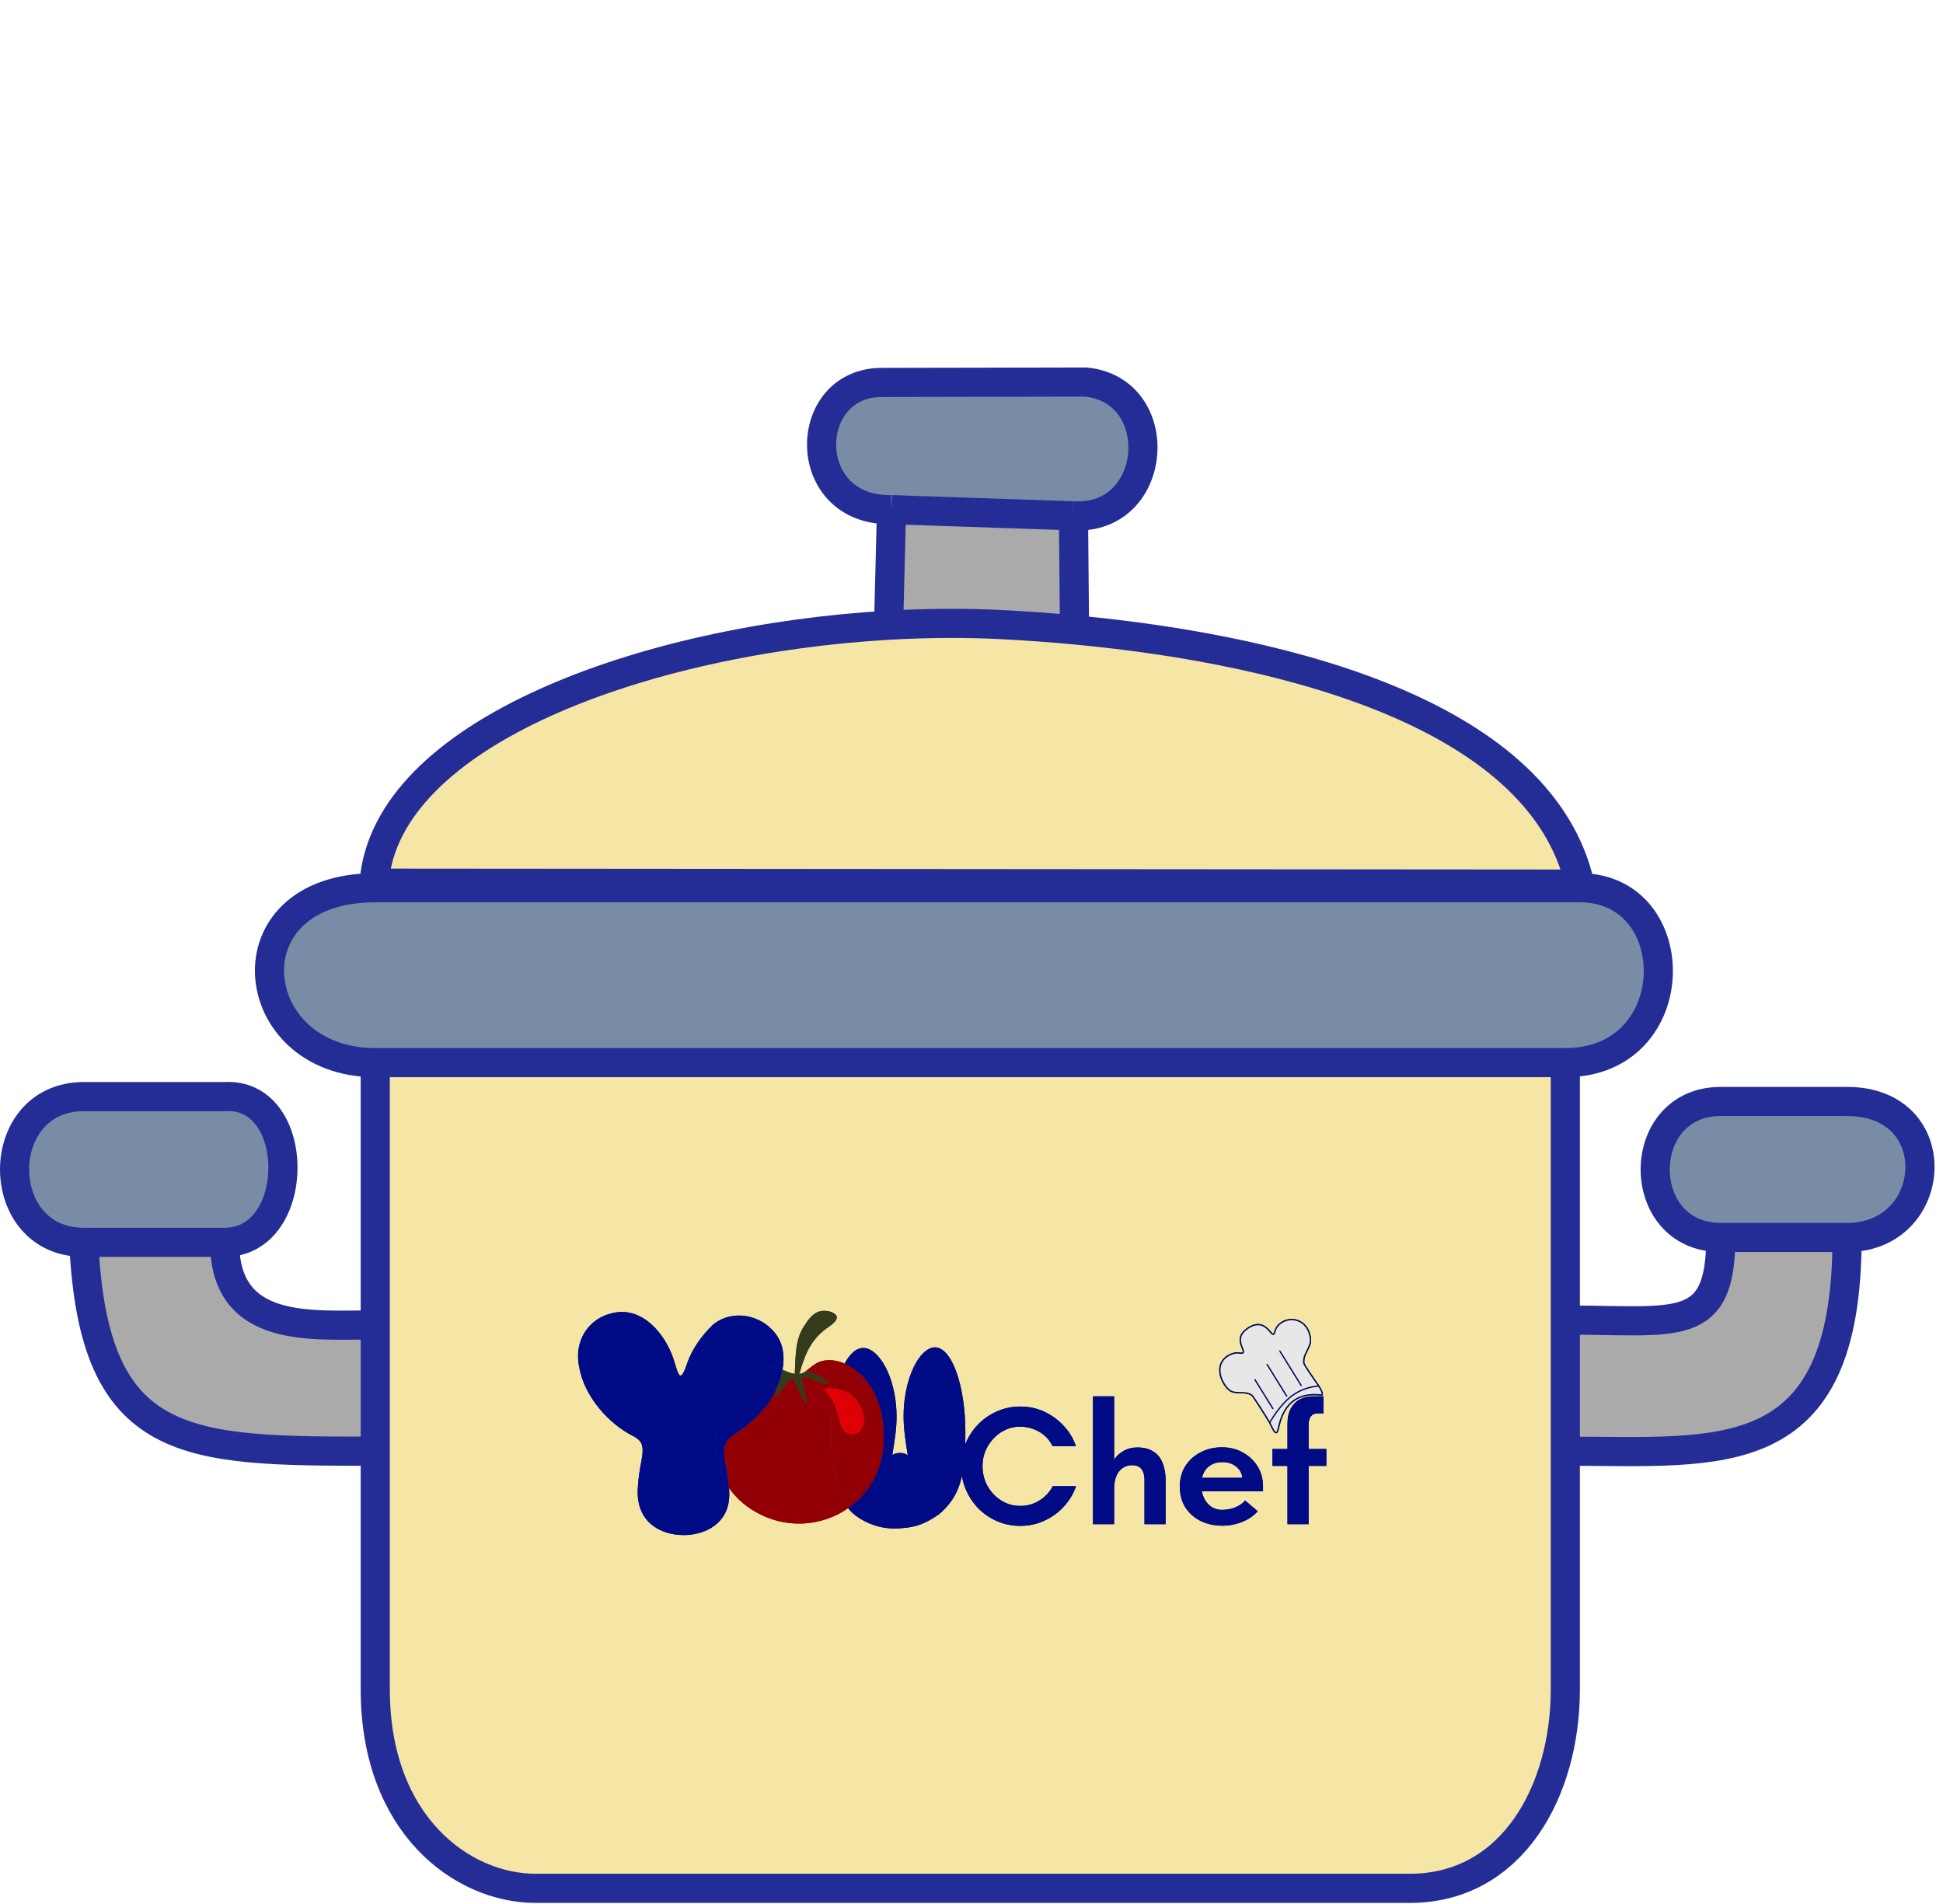
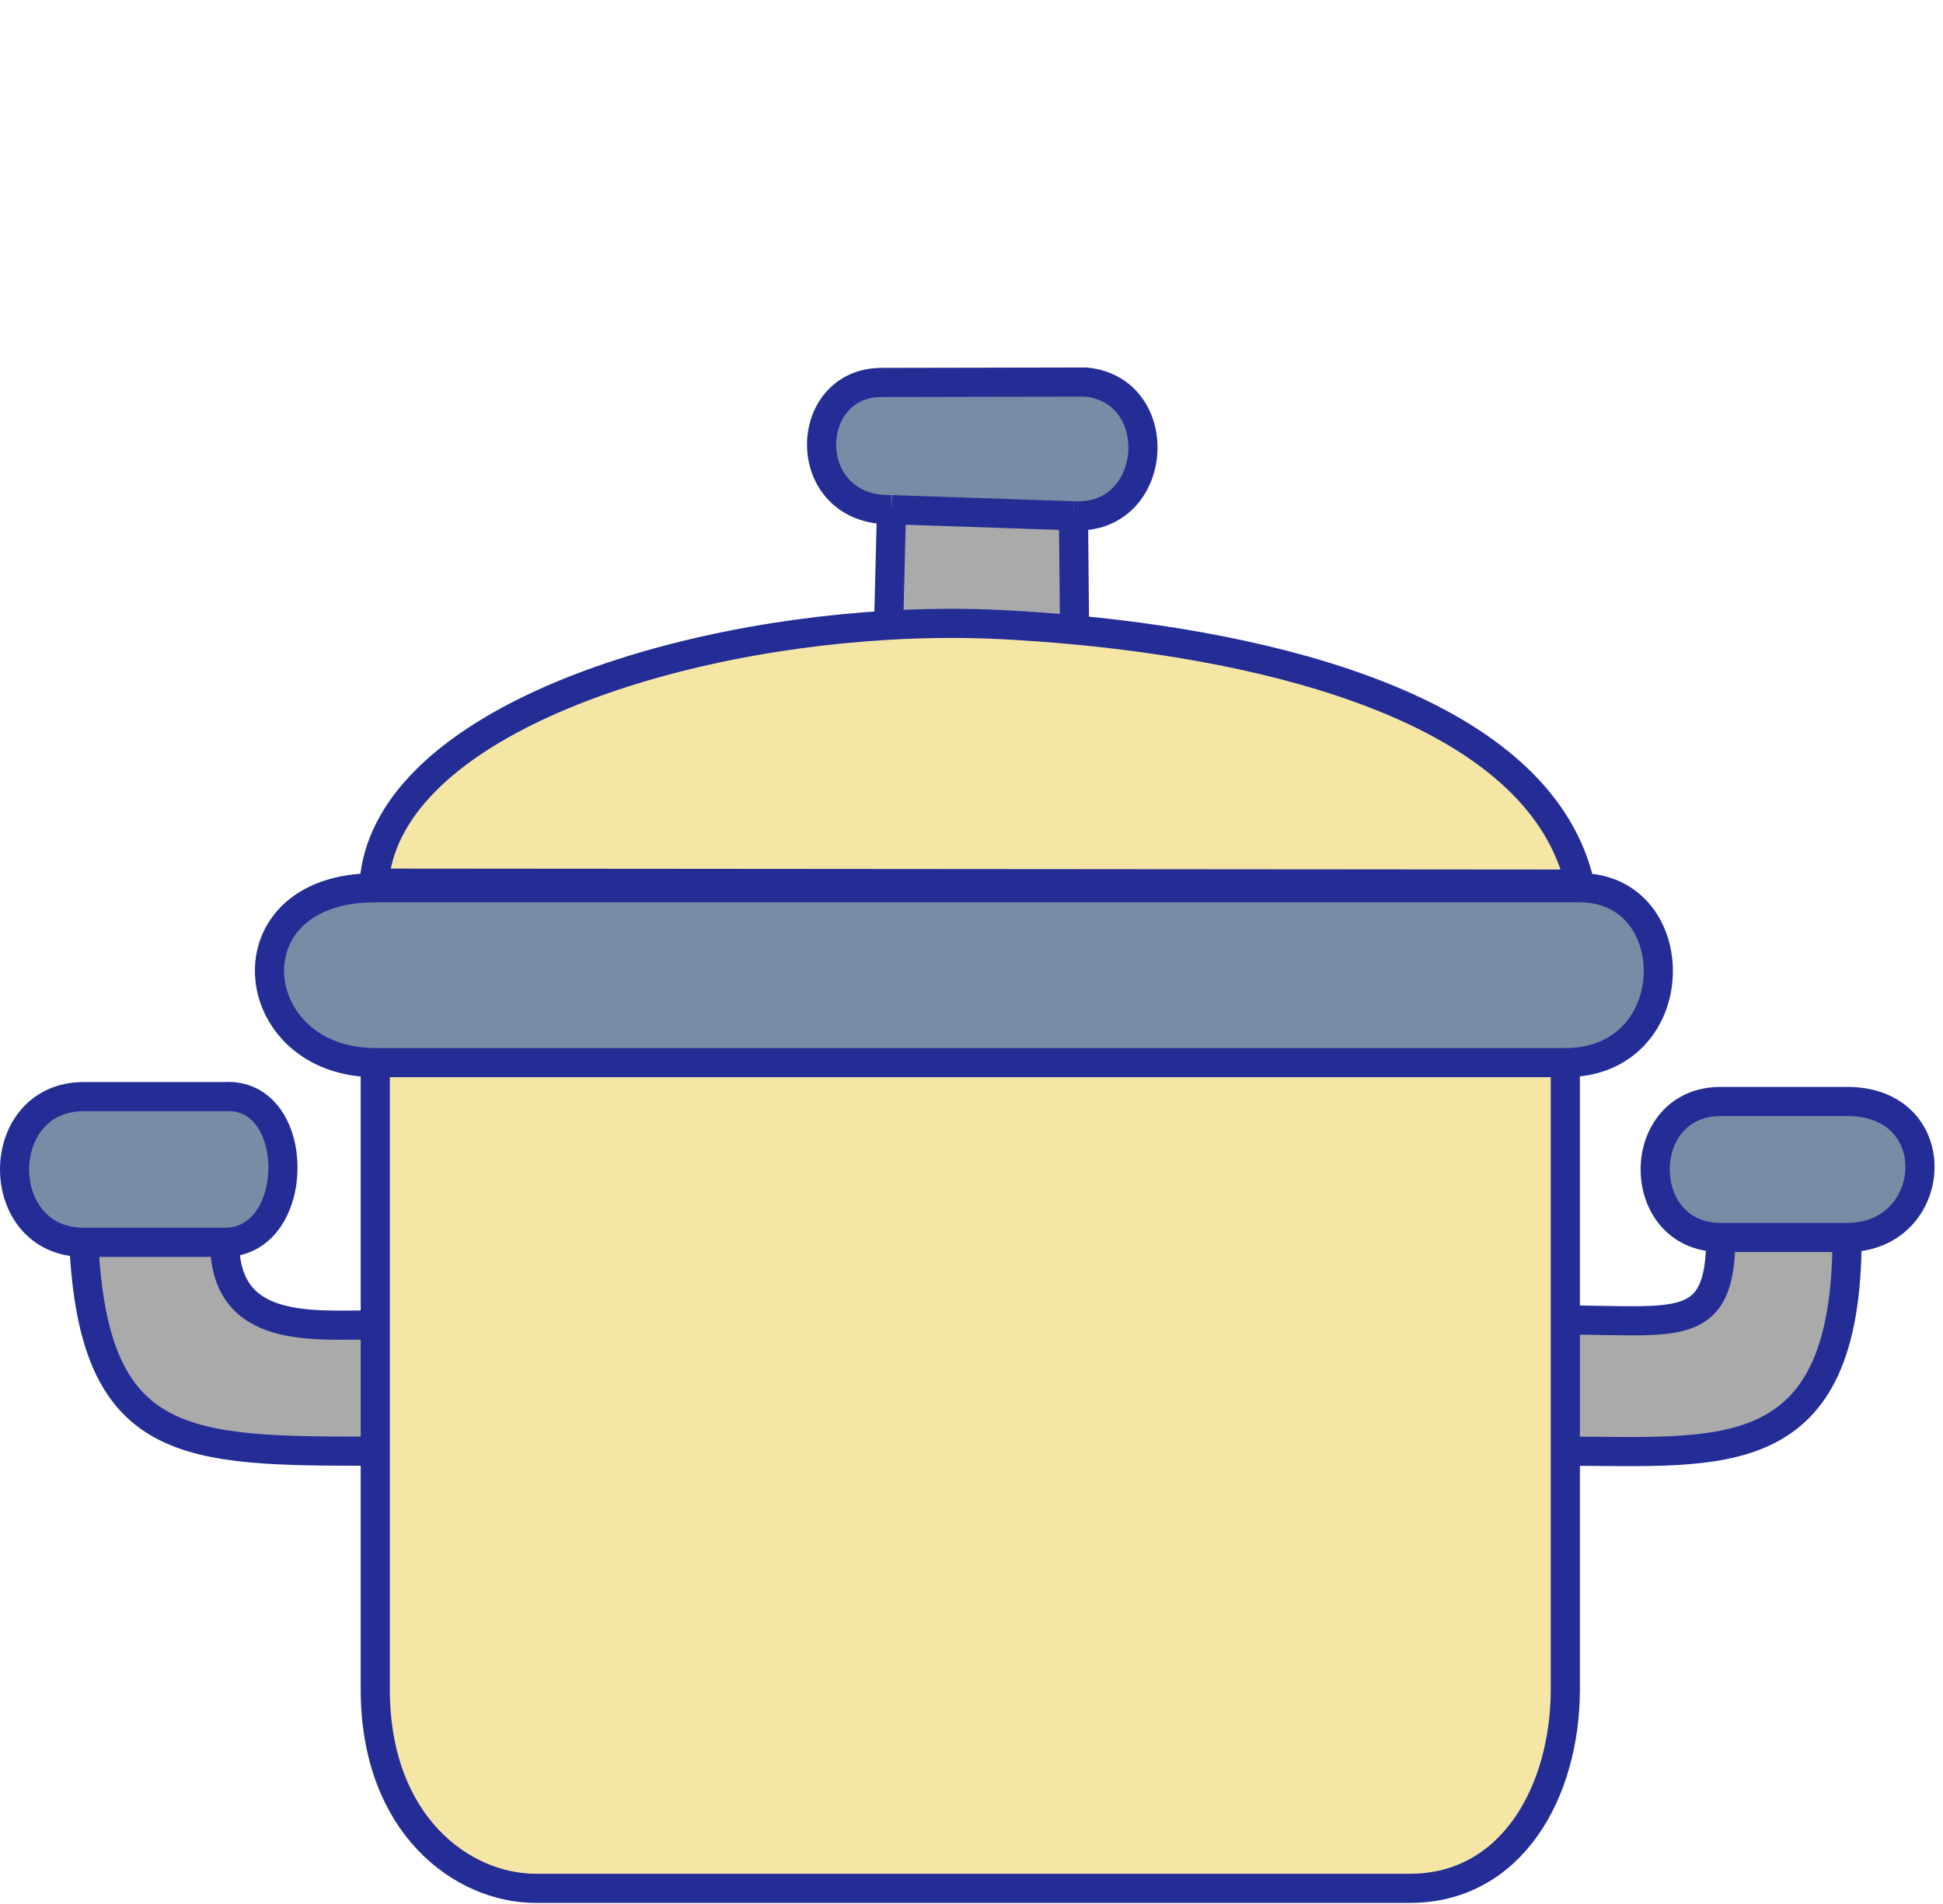
<svg xmlns="http://www.w3.org/2000/svg" width="200" height="196" viewBox="0 0 200 196" fill="none">
-   <path d="M161.125 109.387H38.626V136.387V149.387V173.887C38.626 187.887 47.625 194.387 55.126 194.387H145.126C155.652 194.387 161.125 184.386 161.125 173.887V149.387V135.887V109.387Z" fill="#F6E6A5" />
-   <path d="M38.505 90.913L162.613 91.01C158.717 74.03 133.679 66.996 110.605 64.84C108.124 64.608 105.666 64.432 103.259 64.307C99.451 64.108 95.482 64.129 91.467 64.36C66.462 65.8 39.651 75.391 38.505 90.913Z" fill="#F6E6A5" />
-   <path d="M162.626 91.387H38.626C23.126 91.387 25.126 109.387 38.626 109.387H161.125C173.625 109.387 173.626 91.387 162.626 91.387Z" fill="#F6E6A5" />
-   <path d="M162.626 91.387H38.626C23.126 91.387 25.126 109.387 38.626 109.387H161.125C173.625 109.387 173.626 91.387 162.626 91.387Z" fill="#788CA5" />
-   <path d="M23.126 112.887H8.626C-0.875 112.887 -0.875 127.887 8.626 127.887H23.126C31.125 127.887 31.125 112.387 23.126 112.887Z" fill="#788CA5" />
-   <path d="M177.126 113.387C168.125 113.387 168.125 127.387 177.126 127.387H190.125C199.625 127.387 200.625 113.387 190.125 113.387H177.126Z" fill="#788CA5" />
-   <path d="M91.767 52.464L110.498 53.099C119.33 53.586 120.239 40.163 111.766 39.328L90.903 39.368C82.419 39.241 82.217 52.674 91.767 52.464Z" fill="#788CA5" />
-   <path d="M8.626 127.887C9.625 149.387 19.125 149.387 38.626 149.387V136.387C32.125 136.387 23.126 137.387 23.126 127.887H8.626Z" fill="#AAAAAA" />
-   <path d="M177.126 127.387C177.126 137.387 172.625 135.887 161.125 135.887V149.387C177.126 149.387 190.125 151.387 190.125 127.387H177.126Z" fill="#AAAAAA" />
-   <path d="M91.467 64.36C95.482 64.129 99.451 64.108 103.259 64.307C105.666 64.432 108.124 64.608 110.605 64.84L110.498 53.099L91.767 52.464L91.467 64.36Z" fill="#AAAAAA" />
-   <path d="M38.626 109.387C25.126 109.387 23.126 91.387 38.626 91.387H162.626C173.626 91.387 173.625 109.387 161.125 109.387M38.626 109.387H161.125M38.626 109.387V136.387M161.125 109.387V135.887M145.126 194.387C155.652 194.387 161.125 184.386 161.125 173.887V149.387M145.126 194.387C120.125 194.387 91.625 194.387 55.126 194.387M145.126 194.387H55.126M55.126 194.387C47.625 194.387 38.626 187.887 38.626 173.887V149.387M8.626 127.887C9.625 149.387 19.125 149.387 38.626 149.387M8.626 127.887C14.288 127.887 23.126 127.887 23.126 127.887M8.626 127.887C-0.875 127.887 -0.875 112.887 8.626 112.887H23.126C31.125 112.387 31.125 127.887 23.126 127.887M8.626 127.887H23.126M38.626 149.387V136.387M23.126 127.887C23.126 137.387 32.125 136.387 38.626 136.387M161.125 135.887C172.625 135.887 177.126 137.387 177.126 127.387M161.125 135.887V149.387M177.126 127.387C168.125 127.387 168.125 113.387 177.126 113.387H190.125C200.625 113.387 199.625 127.387 190.125 127.387M177.126 127.387H190.125M190.125 127.387C190.125 151.387 177.126 149.387 161.125 149.387M91.467 64.36C95.482 64.129 99.451 64.108 103.259 64.307C105.666 64.432 108.124 64.608 110.605 64.84M91.467 64.36C66.462 65.8 39.651 75.391 38.505 90.913L162.613 91.01C158.717 74.03 133.679 66.996 110.605 64.84M91.467 64.36L91.767 52.464M91.767 52.464L110.498 53.099M91.767 52.464C82.217 52.674 82.419 39.241 90.903 39.368L111.766 39.328C120.239 40.163 119.33 53.586 110.498 53.099M110.498 53.099L110.605 64.84" stroke="#242D96" stroke-width="3" />
-   <path d="M134.199 140.288C134.117 139.247 135.029 138.734 134.876 137.701C134.59 135.769 132.748 135.418 131.721 136.293C131.109 136.815 131.28 137.421 131.014 137.359C130.747 137.296 130.113 135.72 128.573 136.649C126.829 137.701 128.193 138.88 127.966 139.249C127.852 139.434 127.415 139.091 126.655 139.435C125.051 140.159 125.443 141.958 126.391 142.963C127.07 143.684 128.005 143.082 128.844 143.609C128.981 143.695 130.157 145.539 130.697 146.451C130.697 146.451 131.739 144.547 133.096 143.609C134.453 142.67 135.751 142.69 135.751 142.69C135.166 141.83 134.218 140.532 134.199 140.288Z" fill="#E7E7E7" />
-   <path d="M131.52 147.274C131.721 146.588 132.108 143.108 136.044 143.609C136.182 143.626 136.079 143.172 135.751 142.69C135.751 142.69 134.453 142.67 133.096 143.609C131.739 144.547 130.697 146.451 130.697 146.451C130.879 146.758 131.318 147.959 131.52 147.274Z" fill="#E7E7E7" />
-   <path d="M130.697 146.451C130.157 145.539 128.981 143.695 128.844 143.609C128.005 143.082 127.07 143.684 126.391 142.963C125.443 141.958 125.051 140.159 126.655 139.435C127.415 139.091 127.852 139.434 127.966 139.249C128.193 138.88 126.829 137.701 128.573 136.649C130.113 135.72 130.747 137.296 131.014 137.359C131.28 137.421 131.109 136.815 131.721 136.293C132.748 135.418 134.59 135.769 134.876 137.701C135.029 138.734 134.117 139.247 134.199 140.288C134.218 140.532 135.166 141.83 135.751 142.69M130.697 146.451C130.879 146.758 131.318 147.959 131.52 147.274C131.721 146.588 132.108 143.108 136.044 143.609C136.182 143.626 136.079 143.172 135.751 142.69M130.697 146.451C130.697 146.451 131.739 144.547 133.096 143.609C134.453 142.67 135.751 142.69 135.751 142.69M129.179 142.033L131.018 144.998M130.427 140.46L132.445 143.714M131.737 139.077L133.934 142.619" stroke="#040B5A" stroke-width="0.137" stroke-linecap="round" />
-   <path d="M87.761 140.822C90.246 142.444 91.078 145.603 90.97 148.398V148.423C90.871 151.388 89.405 153.782 87.303 155.248C87.156 155.043 87.015 154.809 86.882 154.548C86.066 152.954 85.535 150.396 85.535 147.512C85.535 146.386 85.616 145.309 85.763 144.319C85.997 144.775 86.165 145.273 86.301 145.765C86.461 146.307 86.508 146.774 86.797 147.168C87.164 147.657 87.98 147.832 88.435 147.358C88.939 146.908 89.05 145.998 88.778 145.299C88.465 144.46 87.963 143.659 87.119 143.311C86.781 143.159 86.39 143.044 86.018 142.969C86.254 141.946 86.567 141.061 86.938 140.37C87.228 140.496 87.507 140.651 87.761 140.822Z" fill="#920006" />
-   <path d="M88.778 145.299C89.05 145.998 88.939 146.909 88.435 147.358C87.98 147.832 87.164 147.658 86.797 147.168C86.509 146.774 86.461 146.308 86.302 145.766C86.165 145.273 85.997 144.775 85.764 144.32C85.834 143.848 85.918 143.398 86.018 142.97C86.39 143.045 86.781 143.159 87.119 143.312C87.964 143.66 88.465 144.461 88.778 145.299Z" fill="#DF0006" />
-   <path d="M87.303 155.249C89.404 153.783 90.871 151.388 90.968 148.424V148.399C91.078 145.604 90.246 142.444 87.761 140.822C87.507 140.651 87.228 140.497 86.938 140.371C87.48 139.356 88.143 138.76 88.859 138.76C90.696 138.76 92.77 142.71 92.183 147.513C92.099 148.21 91.986 148.984 91.847 149.774C92.17 149.583 92.434 149.57 92.64 149.57C92.976 149.57 93.086 149.583 93.44 149.809C93.302 148.985 93.191 148.177 93.107 147.45C92.555 142.648 94.508 138.697 96.238 138.697C97.967 138.697 99.369 142.616 99.369 147.45C99.369 151.818 98.887 153.99 96.631 155.898C94.831 157.136 93.823 157.248 92.457 157.333C90.731 157.44 89.174 156.835 88.115 156.045C87.85 155.848 87.616 155.632 87.418 155.402H87.417C87.378 155.354 87.341 155.303 87.303 155.25V155.249Z" fill="#000B85" />
-   <path d="M86.102 135.455C86.371 136.065 85.022 136.683 84.657 137.086C83.305 138.211 82.735 139.793 82.282 141.429C82.127 141.452 81.97 141.449 81.811 141.429C81.908 139.762 81.806 137.985 82.75 136.548C83.154 135.908 83.627 135.189 84.395 134.987C84.919 134.855 85.802 134.973 86.102 135.455Z" fill="#343B1B" />
-   <path d="M85.901 142.947C85.94 142.955 85.978 142.962 86.018 142.97C85.919 143.398 85.834 143.848 85.764 144.32C85.67 144.134 85.565 143.954 85.447 143.786L85.433 143.766C85.239 143.469 84.737 143.076 84.945 142.904C85.212 142.807 85.573 142.904 85.901 142.947Z" fill="#DF0006" />
-   <path d="M79.88 137.361C80.637 138.389 80.782 139.694 80.549 141.001C79.255 140.504 78.222 140.384 76.937 141.436C75.215 142.899 74.191 145.207 73.819 147.374C73.431 149.471 73.905 151.519 75.046 153.166C75.117 154.11 75.046 155.023 74.597 155.855C73.501 157.831 70.839 158.377 68.779 157.811C66.399 157.138 65.43 155.285 65.674 152.883C65.722 152.162 65.837 151.357 65.998 150.527C66.126 149.886 66.284 148.933 65.943 148.456C65.768 148.178 65.473 147.987 65.126 147.801C62.857 146.673 60.195 143.944 59.625 140.755C59.054 138.13 60.477 135.718 63.136 135.151C66.146 134.487 68.483 137.34 69.337 139.931C69.788 141.316 69.961 142.646 70.713 140.391C71.232 138.887 72.209 137.502 73.375 136.379C75.354 134.741 78.355 135.293 79.88 137.361Z" fill="#000B85" />
-   <path d="M80.549 141.004C80.269 141.528 80.137 142.183 79.998 142.811C79.707 143.491 79.338 144.133 78.928 144.694C78.068 145.709 77.136 146.623 75.961 147.405C75.624 147.632 75.263 147.868 74.998 148.169C74.299 148.925 74.554 150.013 74.746 151.01C74.857 151.731 74.991 152.458 75.046 153.168C73.905 151.521 73.431 149.473 73.819 147.376C74.191 145.209 75.215 142.901 76.937 141.438C78.221 140.386 79.254 140.506 80.549 141.004Z" fill="#000B85" />
-   <path d="M79.998 142.81C80.137 142.182 80.269 141.527 80.548 141.003C80.44 141.614 80.248 142.226 79.998 142.81Z" fill="#000B85" />
-   <path d="M85.117 142.237C85.156 142.297 85.219 142.404 85.155 142.445C85.127 142.46 85.078 142.458 85.009 142.439C84.781 142.37 84.517 142.276 84.28 142.2C83.741 142.055 83.291 141.777 82.778 141.763C82.476 141.808 82.569 142.045 82.632 142.414C82.679 142.639 82.746 142.907 82.813 143.174C82.838 143.35 83.198 144.468 82.984 144.429C82.771 144.347 82.181 143.198 81.92 142.521C81.809 142.297 81.725 141.678 81.368 141.97C81.249 141.979 79.564 144.377 79.754 143.737C79.852 143.449 79.926 143.133 79.999 142.81C80.248 142.226 80.441 141.614 80.549 141.003C80.722 141.069 80.901 141.143 81.086 141.221C81.32 141.321 81.566 141.396 81.812 141.427C81.97 141.447 82.128 141.45 82.282 141.427C82.532 141.392 82.771 141.295 82.989 141.114C83.743 141.355 84.651 141.636 85.117 142.237Z" fill="#343B1B" />
-   <path d="M79.998 142.812C79.926 143.135 79.851 143.45 79.754 143.739C79.564 144.379 81.249 141.981 81.367 141.972C81.724 141.68 81.809 142.299 81.92 142.523C82.181 143.2 82.771 144.349 82.983 144.431C83.198 144.47 82.837 143.352 82.812 143.176C82.746 142.909 82.679 142.641 82.631 142.416C82.569 142.047 82.475 141.81 82.777 141.765C83.29 141.778 83.741 142.057 84.28 142.201C84.517 142.278 84.78 142.372 85.008 142.441C85.077 142.46 85.127 142.462 85.154 142.447C85.218 142.406 85.156 142.299 85.117 142.239C84.65 141.637 83.743 141.357 82.988 141.116C83.385 140.824 83.767 140.445 84.245 140.239C85.09 139.863 86.072 139.995 86.938 140.372C86.567 141.063 86.254 141.948 86.018 142.971C85.978 142.964 85.939 142.956 85.901 142.949C85.573 142.905 85.212 142.809 84.945 142.905C84.737 143.077 85.238 143.47 85.433 143.767L85.447 143.787C85.565 143.956 85.67 144.135 85.763 144.321C85.616 145.311 85.535 146.388 85.535 147.514C85.535 150.398 86.066 152.956 86.882 154.551C87.015 154.811 87.156 155.045 87.303 155.251C84.612 157.128 80.877 157.482 77.64 155.553C76.579 154.937 75.701 154.12 75.046 153.169C74.991 152.459 74.857 151.732 74.746 151.011C74.554 150.014 74.299 148.926 74.998 148.169C75.263 147.869 75.625 147.633 75.962 147.406C77.136 146.623 78.068 145.71 78.928 144.694C79.338 144.134 79.708 143.492 79.998 142.812Z" fill="#920006" />
-   <path d="M105.029 157.076C104.187 157.076 103.397 156.918 102.66 156.602C101.923 156.286 101.273 155.847 100.712 155.286C100.162 154.713 99.729 154.057 99.413 153.32C99.097 152.572 98.939 151.776 98.939 150.934C98.939 150.103 99.091 149.319 99.396 148.582C99.712 147.833 100.144 147.178 100.694 146.617C101.256 146.043 101.905 145.599 102.642 145.283C103.379 144.955 104.175 144.791 105.029 144.791C105.906 144.791 106.725 144.967 107.486 145.318C108.246 145.669 108.907 146.149 109.469 146.757C110.042 147.354 110.469 148.056 110.75 148.863H108.346C108.018 148.208 107.55 147.71 106.942 147.371C106.333 147.032 105.672 146.862 104.959 146.862C104.479 146.862 104.011 146.962 103.555 147.161C103.099 147.359 102.689 147.646 102.326 148.02C101.964 148.383 101.671 148.816 101.449 149.319C101.238 149.81 101.133 150.349 101.133 150.934C101.133 151.495 101.232 152.028 101.431 152.531C101.642 153.022 101.923 153.455 102.274 153.829C102.625 154.192 103.034 154.484 103.502 154.707C103.982 154.917 104.491 155.023 105.029 155.023C105.743 155.023 106.398 154.835 106.994 154.461C107.603 154.075 108.059 153.584 108.363 152.987H110.768C110.487 153.782 110.06 154.49 109.486 155.11C108.925 155.719 108.258 156.198 107.486 156.549C106.725 156.9 105.906 157.076 105.029 157.076ZM112.506 156.9V143.738H114.682V150.249C114.939 149.875 115.267 149.576 115.665 149.354C116.074 149.12 116.542 149.003 117.069 149.003C117.747 149.003 118.297 149.144 118.718 149.424C119.151 149.693 119.467 150.085 119.666 150.6C119.876 151.103 119.982 151.694 119.982 152.373V156.9H117.806V152.373C117.806 152.068 117.765 151.799 117.683 151.565C117.601 151.331 117.466 151.15 117.279 151.021C117.092 150.893 116.846 150.828 116.542 150.828C116.144 150.828 115.805 150.934 115.524 151.144C115.243 151.343 115.033 151.624 114.892 151.987C114.752 152.349 114.682 152.77 114.682 153.25V156.9H112.506ZM125.846 157.058C125.004 157.058 124.249 156.895 123.582 156.567C122.915 156.228 122.389 155.76 122.003 155.163C121.628 154.555 121.441 153.841 121.441 153.022C121.441 152.238 121.628 151.542 122.003 150.934C122.389 150.325 122.909 149.851 123.565 149.512C124.22 149.161 124.963 148.986 125.793 148.986C126.554 148.986 127.25 149.155 127.882 149.495C128.525 149.834 129.04 150.308 129.426 150.916C129.812 151.524 130.005 152.226 130.005 153.022V153.513H123.196V152.127H127.882C127.835 151.659 127.618 151.273 127.232 150.969C126.858 150.665 126.39 150.512 125.828 150.512C125.36 150.512 124.963 150.612 124.635 150.811C124.319 150.998 124.073 151.267 123.898 151.618C123.734 151.969 123.652 152.379 123.652 152.847C123.652 153.373 123.746 153.829 123.933 154.215C124.12 154.601 124.372 154.9 124.688 155.11C125.015 155.321 125.372 155.426 125.758 155.426C126.121 155.426 126.454 155.385 126.758 155.303C127.074 155.21 127.349 155.093 127.583 154.952C127.829 154.8 128.022 154.637 128.162 154.461L129.461 155.567C129.227 155.847 128.917 156.105 128.531 156.339C128.157 156.561 127.735 156.737 127.267 156.865C126.811 156.994 126.337 157.058 125.846 157.058ZM132.524 156.9V150.899H130.98V149.161H132.524V146.617C132.524 145.961 132.635 145.423 132.858 145.002C133.092 144.581 133.402 144.265 133.788 144.054C134.174 143.844 134.613 143.738 135.104 143.738H136.227V145.493H135.595C135.303 145.493 135.081 145.599 134.928 145.809C134.776 146.008 134.7 146.318 134.7 146.739V149.161H136.525V150.899H134.7V156.9H132.524Z" fill="#000B85" />
-   <path d="M134.199 140.288C134.117 139.247 135.029 138.734 134.876 137.701C134.59 135.769 132.748 135.418 131.721 136.293C131.109 136.815 131.28 137.421 131.014 137.359C130.747 137.296 130.113 135.72 128.573 136.649C126.829 137.701 128.193 138.88 127.966 139.249C127.852 139.434 127.415 139.091 126.655 139.435C125.051 140.159 125.443 141.958 126.391 142.963C127.07 143.684 128.005 143.082 128.844 143.609C128.981 143.695 130.157 145.539 130.697 146.451C130.697 146.451 131.739 144.547 133.096 143.609C134.453 142.67 135.751 142.69 135.751 142.69C135.166 141.83 134.218 140.532 134.199 140.288Z" fill="#E7E7E7" />
-   <path d="M131.52 147.274C131.721 146.588 132.108 143.108 136.044 143.609C136.182 143.626 136.079 143.172 135.751 142.69C135.751 142.69 134.453 142.67 133.096 143.609C131.739 144.547 130.697 146.451 130.697 146.451C130.879 146.758 131.318 147.959 131.52 147.274Z" fill="#E7E7E7" />
-   <path d="M130.697 146.451C130.157 145.539 128.981 143.695 128.844 143.609C128.005 143.082 127.07 143.684 126.391 142.963C125.443 141.958 125.051 140.159 126.655 139.435C127.415 139.091 127.852 139.434 127.966 139.249C128.193 138.88 126.829 137.701 128.573 136.649C130.113 135.72 130.747 137.296 131.014 137.359C131.28 137.421 131.109 136.815 131.721 136.293C132.748 135.418 134.59 135.769 134.876 137.701C135.029 138.734 134.117 139.247 134.199 140.288C134.218 140.532 135.166 141.83 135.751 142.69M130.697 146.451C130.879 146.758 131.318 147.959 131.52 147.274C131.721 146.588 132.108 143.108 136.044 143.609C136.182 143.626 136.079 143.172 135.751 142.69M130.697 146.451C130.697 146.451 131.739 144.547 133.096 143.609C134.453 142.67 135.751 142.69 135.751 142.69M129.179 142.033L131.018 144.998M130.427 140.46L132.445 143.714M131.737 139.077L133.934 142.619" stroke="#040B5A" stroke-width="0.137" stroke-linecap="round" />
-   <path d="M87.761 140.823C90.246 142.445 91.078 145.604 90.97 148.399V148.424C90.871 151.389 89.405 153.783 87.303 155.249C87.156 155.044 87.015 154.81 86.882 154.549C86.066 152.955 85.535 150.397 85.535 147.513C85.535 146.387 85.616 145.31 85.763 144.32C85.997 144.776 86.165 145.274 86.301 145.766C86.461 146.308 86.508 146.775 86.797 147.169C87.164 147.658 87.98 147.833 88.435 147.359C88.939 146.909 89.05 145.999 88.778 145.3C88.465 144.461 87.963 143.66 87.119 143.312C86.781 143.16 86.39 143.045 86.018 142.97C86.254 141.947 86.567 141.062 86.938 140.371C87.228 140.497 87.507 140.652 87.761 140.823Z" fill="#920006" />
-   <path d="M88.778 145.3C89.05 145.999 88.939 146.91 88.435 147.359C87.98 147.833 87.164 147.659 86.797 147.169C86.509 146.775 86.461 146.308 86.302 145.767C86.165 145.274 85.997 144.776 85.764 144.321C85.834 143.849 85.918 143.399 86.018 142.971C86.39 143.046 86.781 143.16 87.119 143.313C87.964 143.661 88.465 144.462 88.778 145.3Z" fill="#DF0006" />
-   <path d="M87.303 155.25C89.404 153.784 90.871 151.389 90.968 148.425V148.4C91.078 145.605 90.246 142.445 87.761 140.823C87.507 140.652 87.228 140.498 86.938 140.371C87.48 139.357 88.143 138.761 88.859 138.761C90.696 138.761 92.77 142.711 92.183 147.514C92.099 148.211 91.986 148.985 91.847 149.775C92.17 149.584 92.434 149.571 92.64 149.571C92.976 149.571 93.086 149.584 93.44 149.81C93.302 148.986 93.191 148.178 93.107 147.451C92.555 142.649 94.508 138.698 96.238 138.698C97.967 138.698 99.369 142.617 99.369 147.451C99.369 151.819 98.887 153.991 96.631 155.899C94.831 157.136 93.823 157.249 92.457 157.334C90.731 157.441 89.174 156.836 88.115 156.046C87.85 155.849 87.616 155.633 87.418 155.403H87.417C87.378 155.355 87.341 155.304 87.303 155.251V155.25Z" fill="#000B85" />
-   <path d="M86.102 135.456C86.371 136.066 85.022 136.684 84.657 137.087C83.305 138.212 82.735 139.794 82.282 141.43C82.127 141.453 81.97 141.45 81.811 141.43C81.908 139.763 81.806 137.986 82.75 136.549C83.154 135.909 83.627 135.19 84.395 134.988C84.919 134.856 85.802 134.974 86.102 135.456Z" fill="#343B1B" />
-   <path d="M85.901 142.948C85.94 142.956 85.978 142.963 86.018 142.971C85.919 143.399 85.834 143.849 85.764 144.321C85.67 144.135 85.565 143.955 85.447 143.787L85.433 143.767C85.239 143.47 84.737 143.077 84.945 142.905C85.212 142.808 85.573 142.905 85.901 142.948Z" fill="#DF0006" />
-   <path d="M79.88 137.362C80.637 138.39 80.782 139.695 80.549 141.002C79.255 140.505 78.222 140.385 76.937 141.437C75.215 142.9 74.191 145.208 73.819 147.375C73.431 149.471 73.905 151.52 75.046 153.167C75.117 154.111 75.046 155.024 74.597 155.856C73.501 157.832 70.839 158.378 68.779 157.812C66.399 157.139 65.43 155.286 65.674 152.884C65.722 152.163 65.837 151.358 65.998 150.528C66.126 149.887 66.284 148.934 65.943 148.457C65.768 148.179 65.473 147.988 65.126 147.802C62.857 146.674 60.195 143.945 59.625 140.756C59.054 138.131 60.477 135.719 63.136 135.152C66.146 134.488 68.483 137.341 69.337 139.932C69.788 141.317 69.961 142.647 70.713 140.391C71.232 138.888 72.209 137.503 73.375 136.38C75.354 134.742 78.355 135.294 79.88 137.362Z" fill="#000B85" />
-   <path d="M80.549 141.005C80.269 141.529 80.137 142.184 79.998 142.812C79.707 143.492 79.338 144.134 78.928 144.695C78.068 145.71 77.136 146.624 75.961 147.406C75.624 147.633 75.263 147.869 74.998 148.17C74.299 148.926 74.554 150.014 74.746 151.011C74.857 151.732 74.991 152.459 75.046 153.169C73.905 151.522 73.431 149.473 73.819 147.377C74.191 145.21 75.215 142.901 76.937 141.439C78.221 140.387 79.254 140.507 80.549 141.005Z" fill="#000B85" />
-   <path d="M79.998 142.811C80.137 142.183 80.269 141.528 80.548 141.004C80.44 141.615 80.248 142.227 79.998 142.811Z" fill="#000B85" />
-   <path d="M85.117 142.238C85.156 142.298 85.219 142.405 85.155 142.446C85.127 142.461 85.078 142.459 85.009 142.44C84.781 142.371 84.517 142.277 84.28 142.201C83.741 142.056 83.291 141.778 82.778 141.764C82.476 141.809 82.569 142.046 82.632 142.415C82.679 142.64 82.746 142.908 82.813 143.175C82.838 143.351 83.198 144.469 82.984 144.43C82.771 144.348 82.181 143.199 81.92 142.522C81.809 142.298 81.725 141.679 81.368 141.971C81.249 141.98 79.564 144.378 79.754 143.738C79.852 143.45 79.926 143.134 79.999 142.811C80.248 142.227 80.441 141.615 80.549 141.004C80.722 141.07 80.901 141.144 81.086 141.222C81.32 141.322 81.566 141.397 81.812 141.428C81.97 141.448 82.128 141.451 82.282 141.428C82.532 141.393 82.771 141.296 82.989 141.115C83.743 141.356 84.651 141.637 85.117 142.238Z" fill="#343B1B" />
-   <path d="M79.998 142.813C79.926 143.136 79.851 143.451 79.754 143.74C79.564 144.38 81.249 141.982 81.367 141.973C81.724 141.681 81.809 142.3 81.92 142.524C82.181 143.201 82.771 144.35 82.983 144.432C83.198 144.471 82.837 143.353 82.812 143.177C82.746 142.91 82.679 142.642 82.631 142.417C82.569 142.048 82.475 141.811 82.777 141.766C83.29 141.779 83.741 142.058 84.28 142.202C84.517 142.278 84.78 142.373 85.008 142.442C85.077 142.461 85.127 142.463 85.154 142.448C85.218 142.407 85.156 142.3 85.117 142.24C84.65 141.638 83.743 141.358 82.988 141.117C83.385 140.825 83.767 140.446 84.245 140.24C85.09 139.864 86.072 139.996 86.938 140.373C86.567 141.064 86.254 141.949 86.018 142.972C85.978 142.965 85.939 142.957 85.901 142.95C85.573 142.906 85.212 142.81 84.945 142.906C84.737 143.078 85.238 143.471 85.433 143.768L85.447 143.788C85.565 143.957 85.67 144.136 85.763 144.322C85.616 145.312 85.535 146.389 85.535 147.515C85.535 150.399 86.066 152.957 86.882 154.552C87.015 154.812 87.156 155.046 87.303 155.252C84.612 157.129 80.877 157.483 77.64 155.553C76.579 154.938 75.701 154.121 75.046 153.17C74.991 152.46 74.857 151.733 74.746 151.012C74.554 150.015 74.299 148.927 74.998 148.17C75.263 147.87 75.625 147.634 75.962 147.407C77.136 146.624 78.068 145.711 78.928 144.695C79.338 144.135 79.708 143.493 79.998 142.813Z" fill="#920006" />
-   <path d="M105.029 157.076C104.187 157.076 103.397 156.918 102.66 156.602C101.923 156.286 101.273 155.847 100.712 155.286C100.162 154.713 99.729 154.057 99.413 153.32C99.097 152.572 98.939 151.776 98.939 150.934C98.939 150.103 99.091 149.319 99.396 148.582C99.712 147.833 100.144 147.178 100.694 146.617C101.256 146.043 101.905 145.599 102.642 145.283C103.379 144.955 104.175 144.791 105.029 144.791C105.906 144.791 106.725 144.967 107.486 145.318C108.246 145.669 108.907 146.149 109.469 146.757C110.042 147.354 110.469 148.056 110.75 148.863H108.346C108.018 148.208 107.55 147.71 106.942 147.371C106.333 147.032 105.672 146.862 104.959 146.862C104.479 146.862 104.011 146.962 103.555 147.161C103.099 147.359 102.689 147.646 102.326 148.02C101.964 148.383 101.671 148.816 101.449 149.319C101.238 149.81 101.133 150.349 101.133 150.934C101.133 151.495 101.232 152.028 101.431 152.531C101.642 153.022 101.923 153.455 102.274 153.829C102.625 154.192 103.034 154.484 103.502 154.707C103.982 154.917 104.491 155.023 105.029 155.023C105.743 155.023 106.398 154.835 106.994 154.461C107.603 154.075 108.059 153.584 108.363 152.987H110.768C110.487 153.782 110.06 154.49 109.486 155.11C108.925 155.719 108.258 156.198 107.486 156.549C106.725 156.9 105.906 157.076 105.029 157.076ZM112.506 156.9V143.738H114.682V150.249C114.939 149.875 115.267 149.576 115.665 149.354C116.074 149.12 116.542 149.003 117.069 149.003C117.747 149.003 118.297 149.144 118.718 149.424C119.151 149.693 119.467 150.085 119.666 150.6C119.876 151.103 119.982 151.694 119.982 152.373V156.9H117.806V152.373C117.806 152.068 117.765 151.799 117.683 151.565C117.601 151.331 117.466 151.15 117.279 151.021C117.092 150.893 116.846 150.828 116.542 150.828C116.144 150.828 115.805 150.934 115.524 151.144C115.243 151.343 115.033 151.624 114.892 151.987C114.752 152.349 114.682 152.77 114.682 153.25V156.9H112.506ZM125.846 157.058C125.004 157.058 124.249 156.895 123.582 156.567C122.915 156.228 122.389 155.76 122.003 155.163C121.628 154.555 121.441 153.841 121.441 153.022C121.441 152.238 121.628 151.542 122.003 150.934C122.389 150.325 122.909 149.851 123.565 149.512C124.22 149.161 124.963 148.986 125.793 148.986C126.554 148.986 127.25 149.155 127.882 149.495C128.525 149.834 129.04 150.308 129.426 150.916C129.812 151.524 130.005 152.226 130.005 153.022V153.513H123.196V152.127H127.882C127.835 151.659 127.618 151.273 127.232 150.969C126.858 150.665 126.39 150.512 125.828 150.512C125.36 150.512 124.963 150.612 124.635 150.811C124.319 150.998 124.073 151.267 123.898 151.618C123.734 151.969 123.652 152.379 123.652 152.847C123.652 153.373 123.746 153.829 123.933 154.215C124.12 154.601 124.372 154.9 124.688 155.11C125.015 155.321 125.372 155.426 125.758 155.426C126.121 155.426 126.454 155.385 126.758 155.303C127.074 155.21 127.349 155.093 127.583 154.952C127.829 154.8 128.022 154.637 128.162 154.461L129.461 155.567C129.227 155.847 128.917 156.105 128.531 156.339C128.157 156.561 127.735 156.737 127.267 156.865C126.811 156.994 126.337 157.058 125.846 157.058ZM132.524 156.9V150.899H130.98V149.161H132.524V146.617C132.524 145.961 132.635 145.423 132.858 145.002C133.092 144.581 133.402 144.265 133.788 144.054C134.174 143.844 134.613 143.738 135.104 143.738H136.227V145.493H135.595C135.303 145.493 135.081 145.599 134.928 145.809C134.776 146.008 134.7 146.318 134.7 146.739V149.161H136.525V150.899H134.7V156.9H132.524Z" fill="#000B85" />
+   <path d="M161.125 109.386H38.626V136.387V149.386V173.886C38.626 187.886 47.625 194.386 55.126 194.386H145.126C155.652 194.386 161.125 184.386 161.125 173.886V149.386V135.886V109.386Z" fill="#F6E6A5" />
+   <path d="M38.505 90.913L162.613 91.01C158.717 74.029 133.679 66.996 110.605 64.839C108.124 64.607 105.666 64.432 103.259 64.306C99.451 64.108 95.482 64.129 91.467 64.36C66.462 65.799 39.651 75.391 38.505 90.913Z" fill="#F6E6A5" />
+   <path d="M162.626 91.386H38.626C23.126 91.386 25.126 109.386 38.626 109.386H161.125C173.625 109.386 173.626 91.386 162.626 91.386Z" fill="#F6E6A5" />
+   <path d="M162.626 91.386H38.626C23.126 91.386 25.126 109.386 38.626 109.386H161.125C173.625 109.386 173.626 91.386 162.626 91.386Z" fill="#788CA5" />
+   <path d="M23.126 112.886H8.626C-0.875 112.886 -0.875 127.886 8.626 127.886H23.126C31.125 127.886 31.125 112.386 23.126 112.886Z" fill="#788CA5" />
+   <path d="M177.126 113.386C168.125 113.386 168.125 127.386 177.126 127.386H190.125C199.625 127.386 200.625 113.386 190.125 113.386H177.126Z" fill="#788CA5" />
+   <path d="M91.767 52.464L110.498 53.099C119.33 53.585 120.239 40.162 111.766 39.328L90.903 39.368C82.419 39.24 82.217 52.674 91.767 52.464Z" fill="#788CA5" />
+   <path d="M8.626 127.886C9.625 149.386 19.125 149.386 38.626 149.386V136.387C32.125 136.387 23.126 137.386 23.126 127.886H8.626Z" fill="#AAAAAA" />
+   <path d="M177.126 127.386C177.126 137.386 172.625 135.886 161.125 135.886V149.386C177.126 149.386 190.125 151.386 190.125 127.386H177.126Z" fill="#AAAAAA" />
+   <path d="M91.467 64.36C95.482 64.129 99.451 64.108 103.259 64.306C105.666 64.432 108.124 64.607 110.605 64.839L110.498 53.099L91.767 52.464L91.467 64.36Z" fill="#AAAAAA" />
+   <path d="M38.626 109.386C25.126 109.386 23.126 91.386 38.626 91.386H162.626C173.626 91.386 173.625 109.386 161.125 109.386M38.626 109.386H161.125M38.626 109.386V136.387M161.125 109.386V135.886M145.126 194.386C155.652 194.386 161.125 184.386 161.125 173.886V149.386M145.126 194.386C120.125 194.386 91.625 194.386 55.126 194.386M145.126 194.386H55.126M55.126 194.386C47.625 194.386 38.626 187.886 38.626 173.886V149.386M8.626 127.886C9.625 149.386 19.125 149.386 38.626 149.386M8.626 127.886C14.288 127.886 23.126 127.886 23.126 127.886M8.626 127.886C-0.875 127.886 -0.875 112.886 8.626 112.886H23.126C31.125 112.386 31.125 127.886 23.126 127.886M8.626 127.886H23.126M38.626 149.386V136.387M23.126 127.886C23.126 137.386 32.125 136.387 38.626 136.387M161.125 135.886C172.625 135.886 177.126 137.386 177.126 127.386M161.125 135.886V149.386M177.126 127.386C168.125 127.386 168.125 113.386 177.126 113.386H190.125C200.625 113.386 199.625 127.386 190.125 127.386M177.126 127.386H190.125M190.125 127.386C190.125 151.386 177.126 149.386 161.125 149.386M91.467 64.36C95.482 64.129 99.451 64.108 103.259 64.306C105.666 64.432 108.124 64.607 110.605 64.839M91.467 64.36C66.462 65.799 39.651 75.391 38.505 90.913L162.613 91.01C158.717 74.029 133.679 66.996 110.605 64.839M91.467 64.36L91.767 52.464M91.767 52.464L110.498 53.099M91.767 52.464C82.217 52.674 82.419 39.24 90.903 39.368L111.766 39.328C120.239 40.162 119.33 53.585 110.498 53.099M110.498 53.099L110.605 64.839" stroke="#242D96" stroke-width="3" />
</svg>
